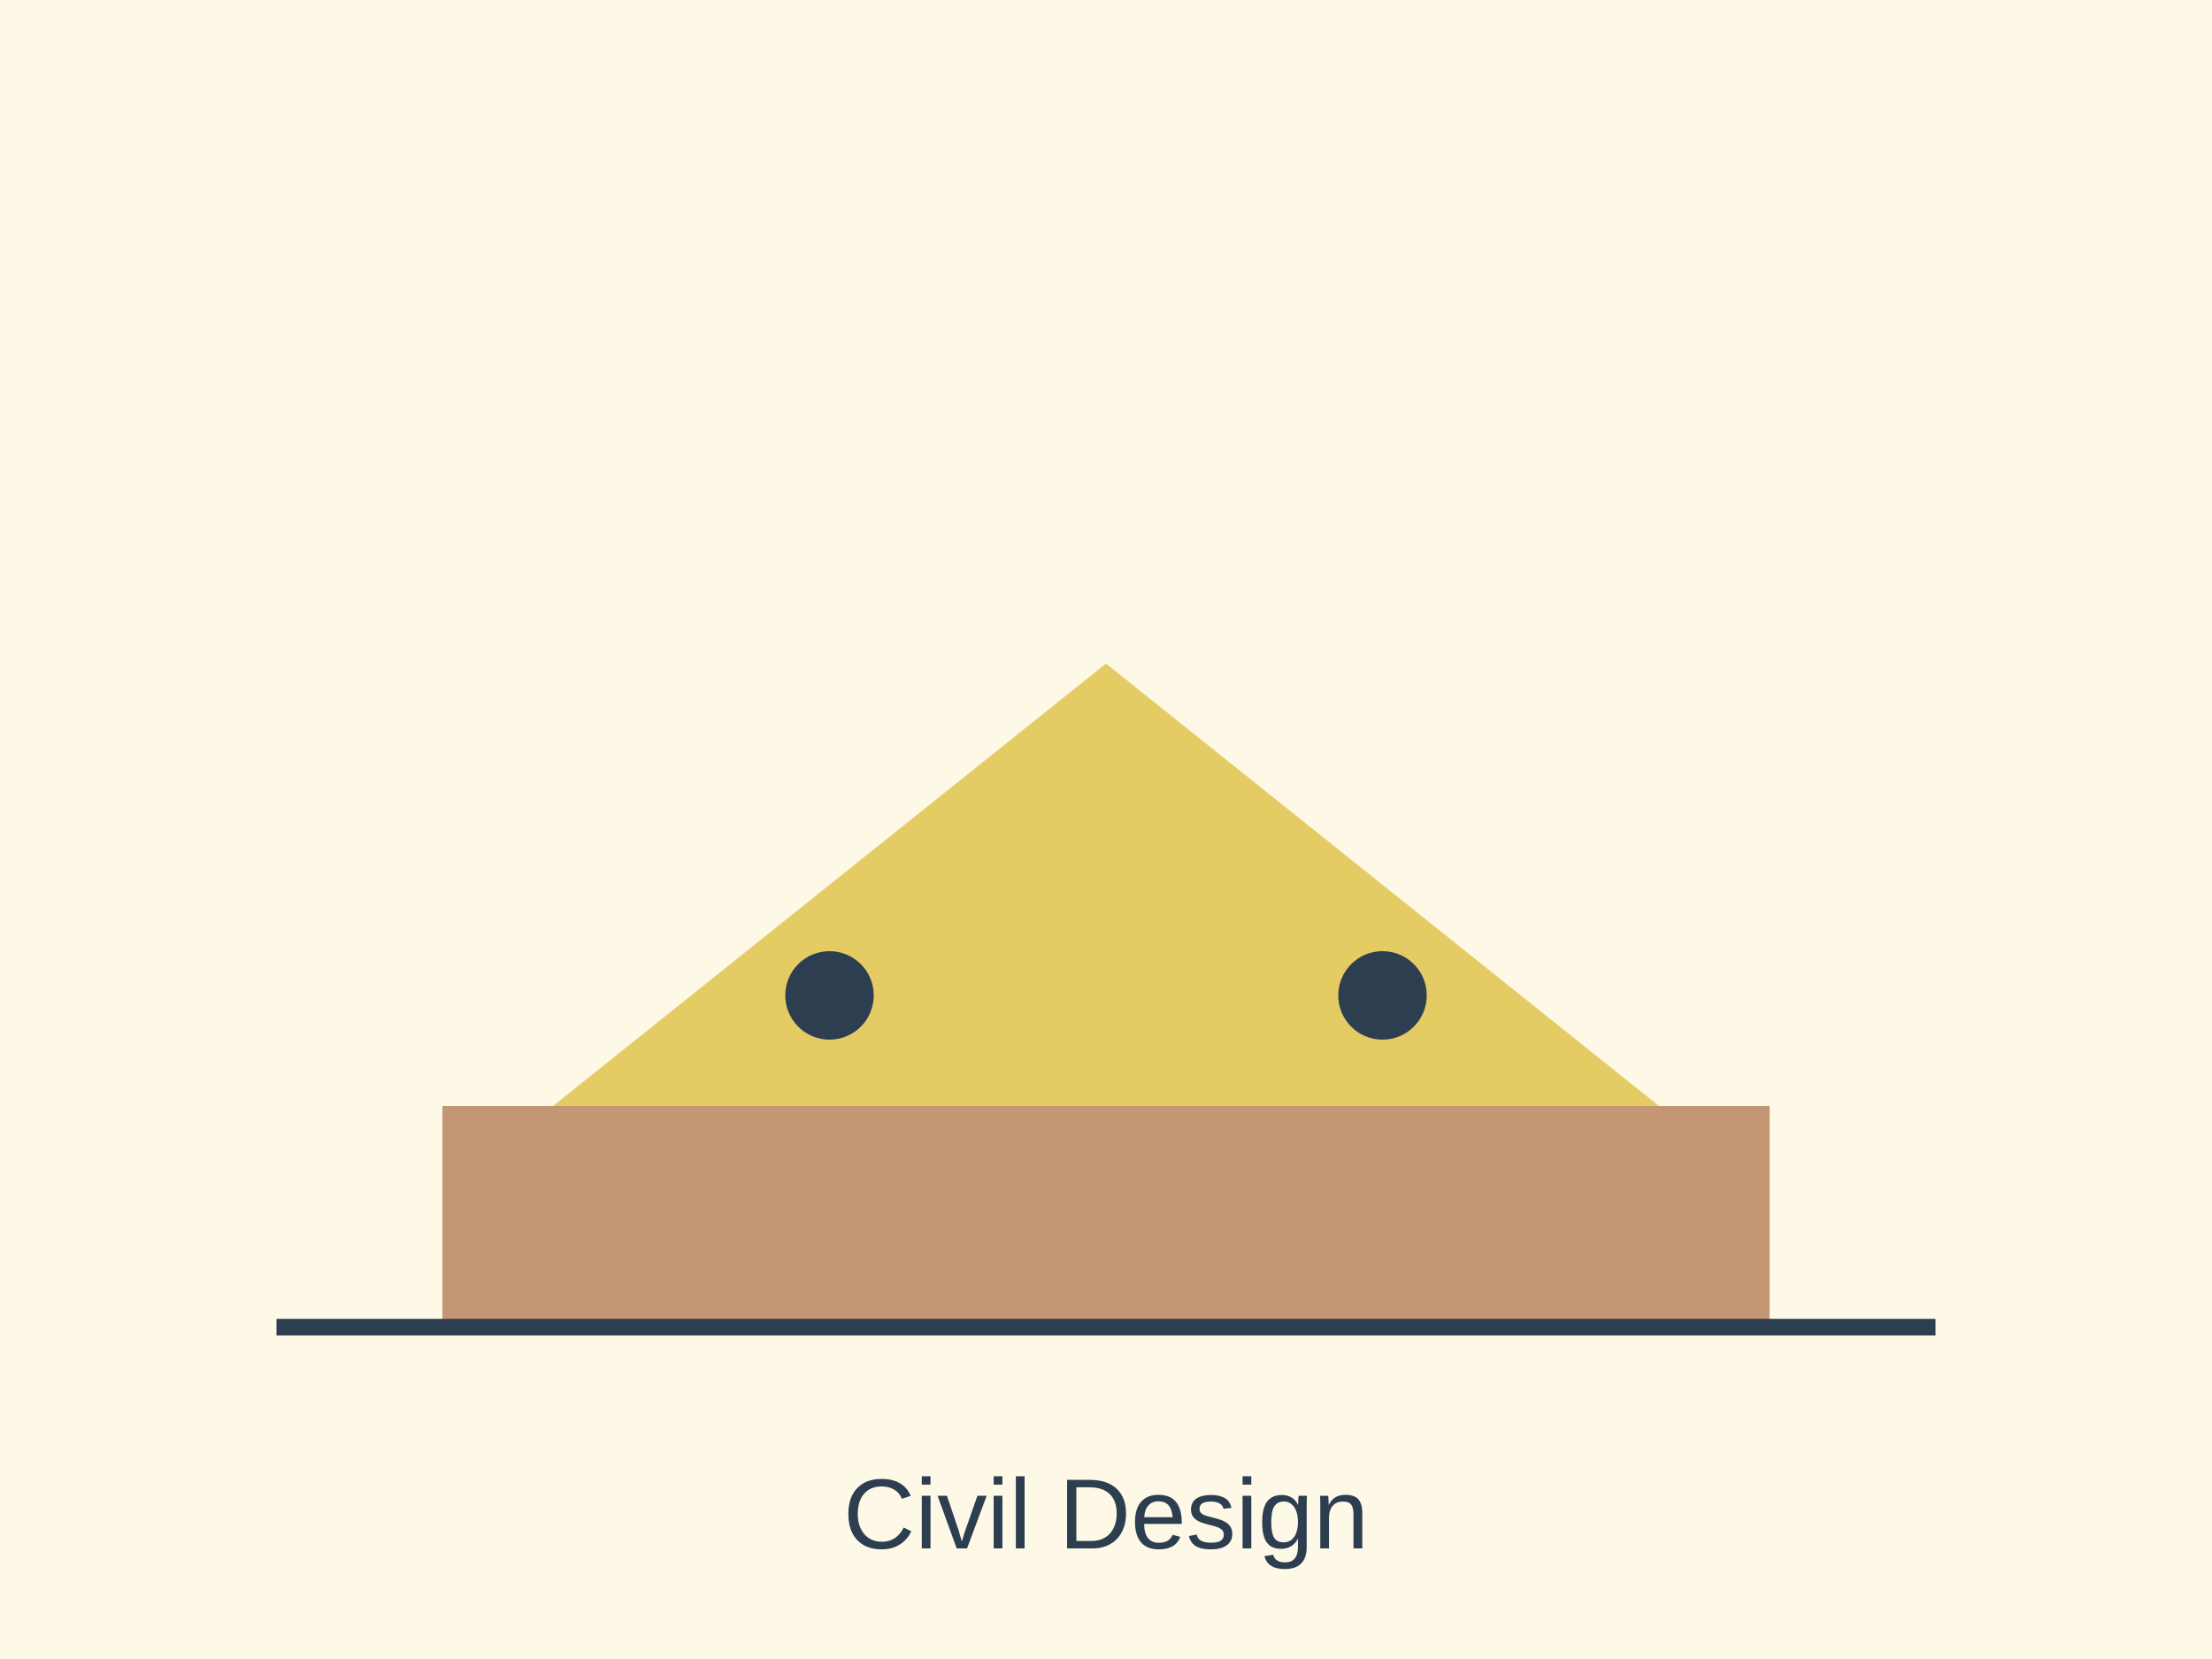
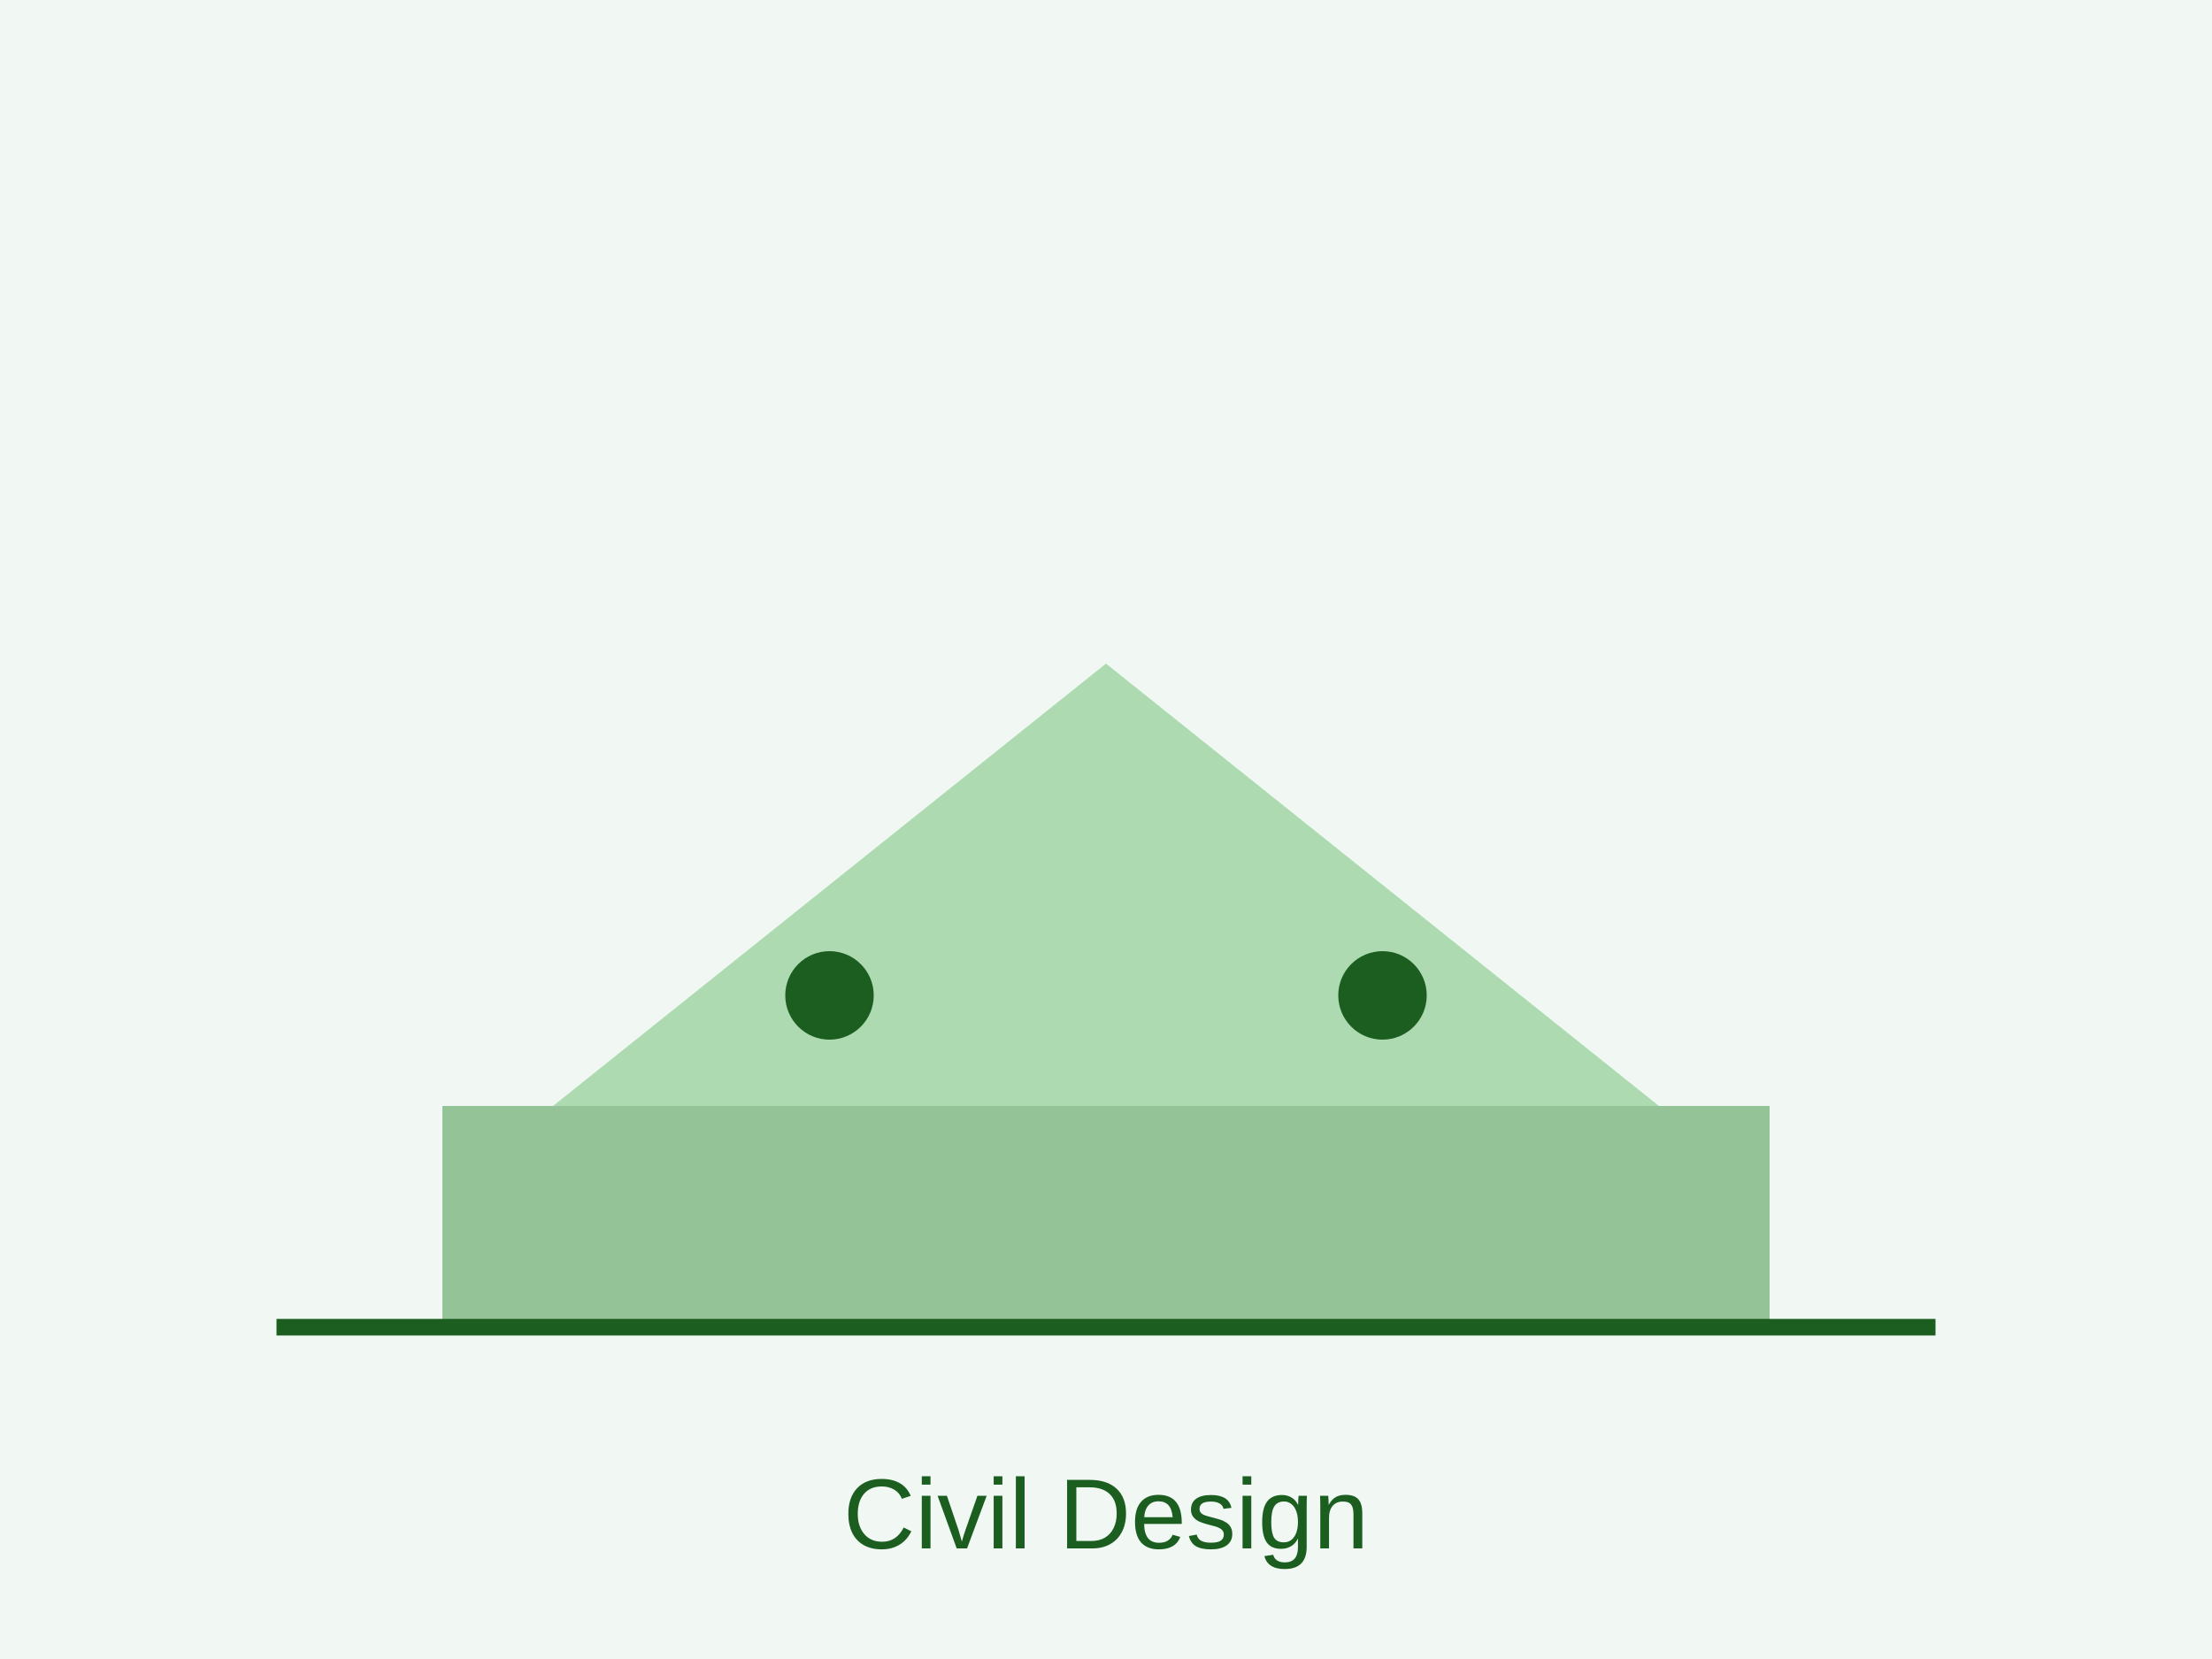
<svg xmlns="http://www.w3.org/2000/svg" viewBox="0 0 400 300">
-   <rect fill="#fef9e7" width="400" height="300" />
-   <polygon points="100,200 200,120 300,200" fill="#d4ac0d" opacity="0.6" />
-   <rect x="80" y="200" width="240" height="40" fill="#873600" opacity="0.5" />
-   <line x1="50" y1="240" x2="350" y2="240" stroke="#2c3e50" stroke-width="3" />
-   <circle cx="150" cy="180" r="8" fill="#2c3e50" />
-   <circle cx="250" cy="180" r="8" fill="#2c3e50" />
-   <text x="200" y="280" text-anchor="middle" font-family="Arial, sans-serif" font-size="18" fill="#2c3e50">Civil Design</text>
+   <rect fill="#f1f8f4" width="400" height="300" />
+   <polygon points="100,200 200,120 300,200" fill="#81c784" opacity="0.6" />
+   <rect x="80" y="200" width="240" height="40" fill="#388e3c" opacity="0.5" />
+   <line x1="50" y1="240" x2="350" y2="240" stroke="#1b5e20" stroke-width="3" />
+   <circle cx="150" cy="180" r="8" fill="#1b5e20" />
+   <circle cx="250" cy="180" r="8" fill="#1b5e20" />
+   <text x="200" y="280" text-anchor="middle" font-family="Arial, sans-serif" font-size="18" fill="#1b5e20">Civil Design</text>
</svg>
